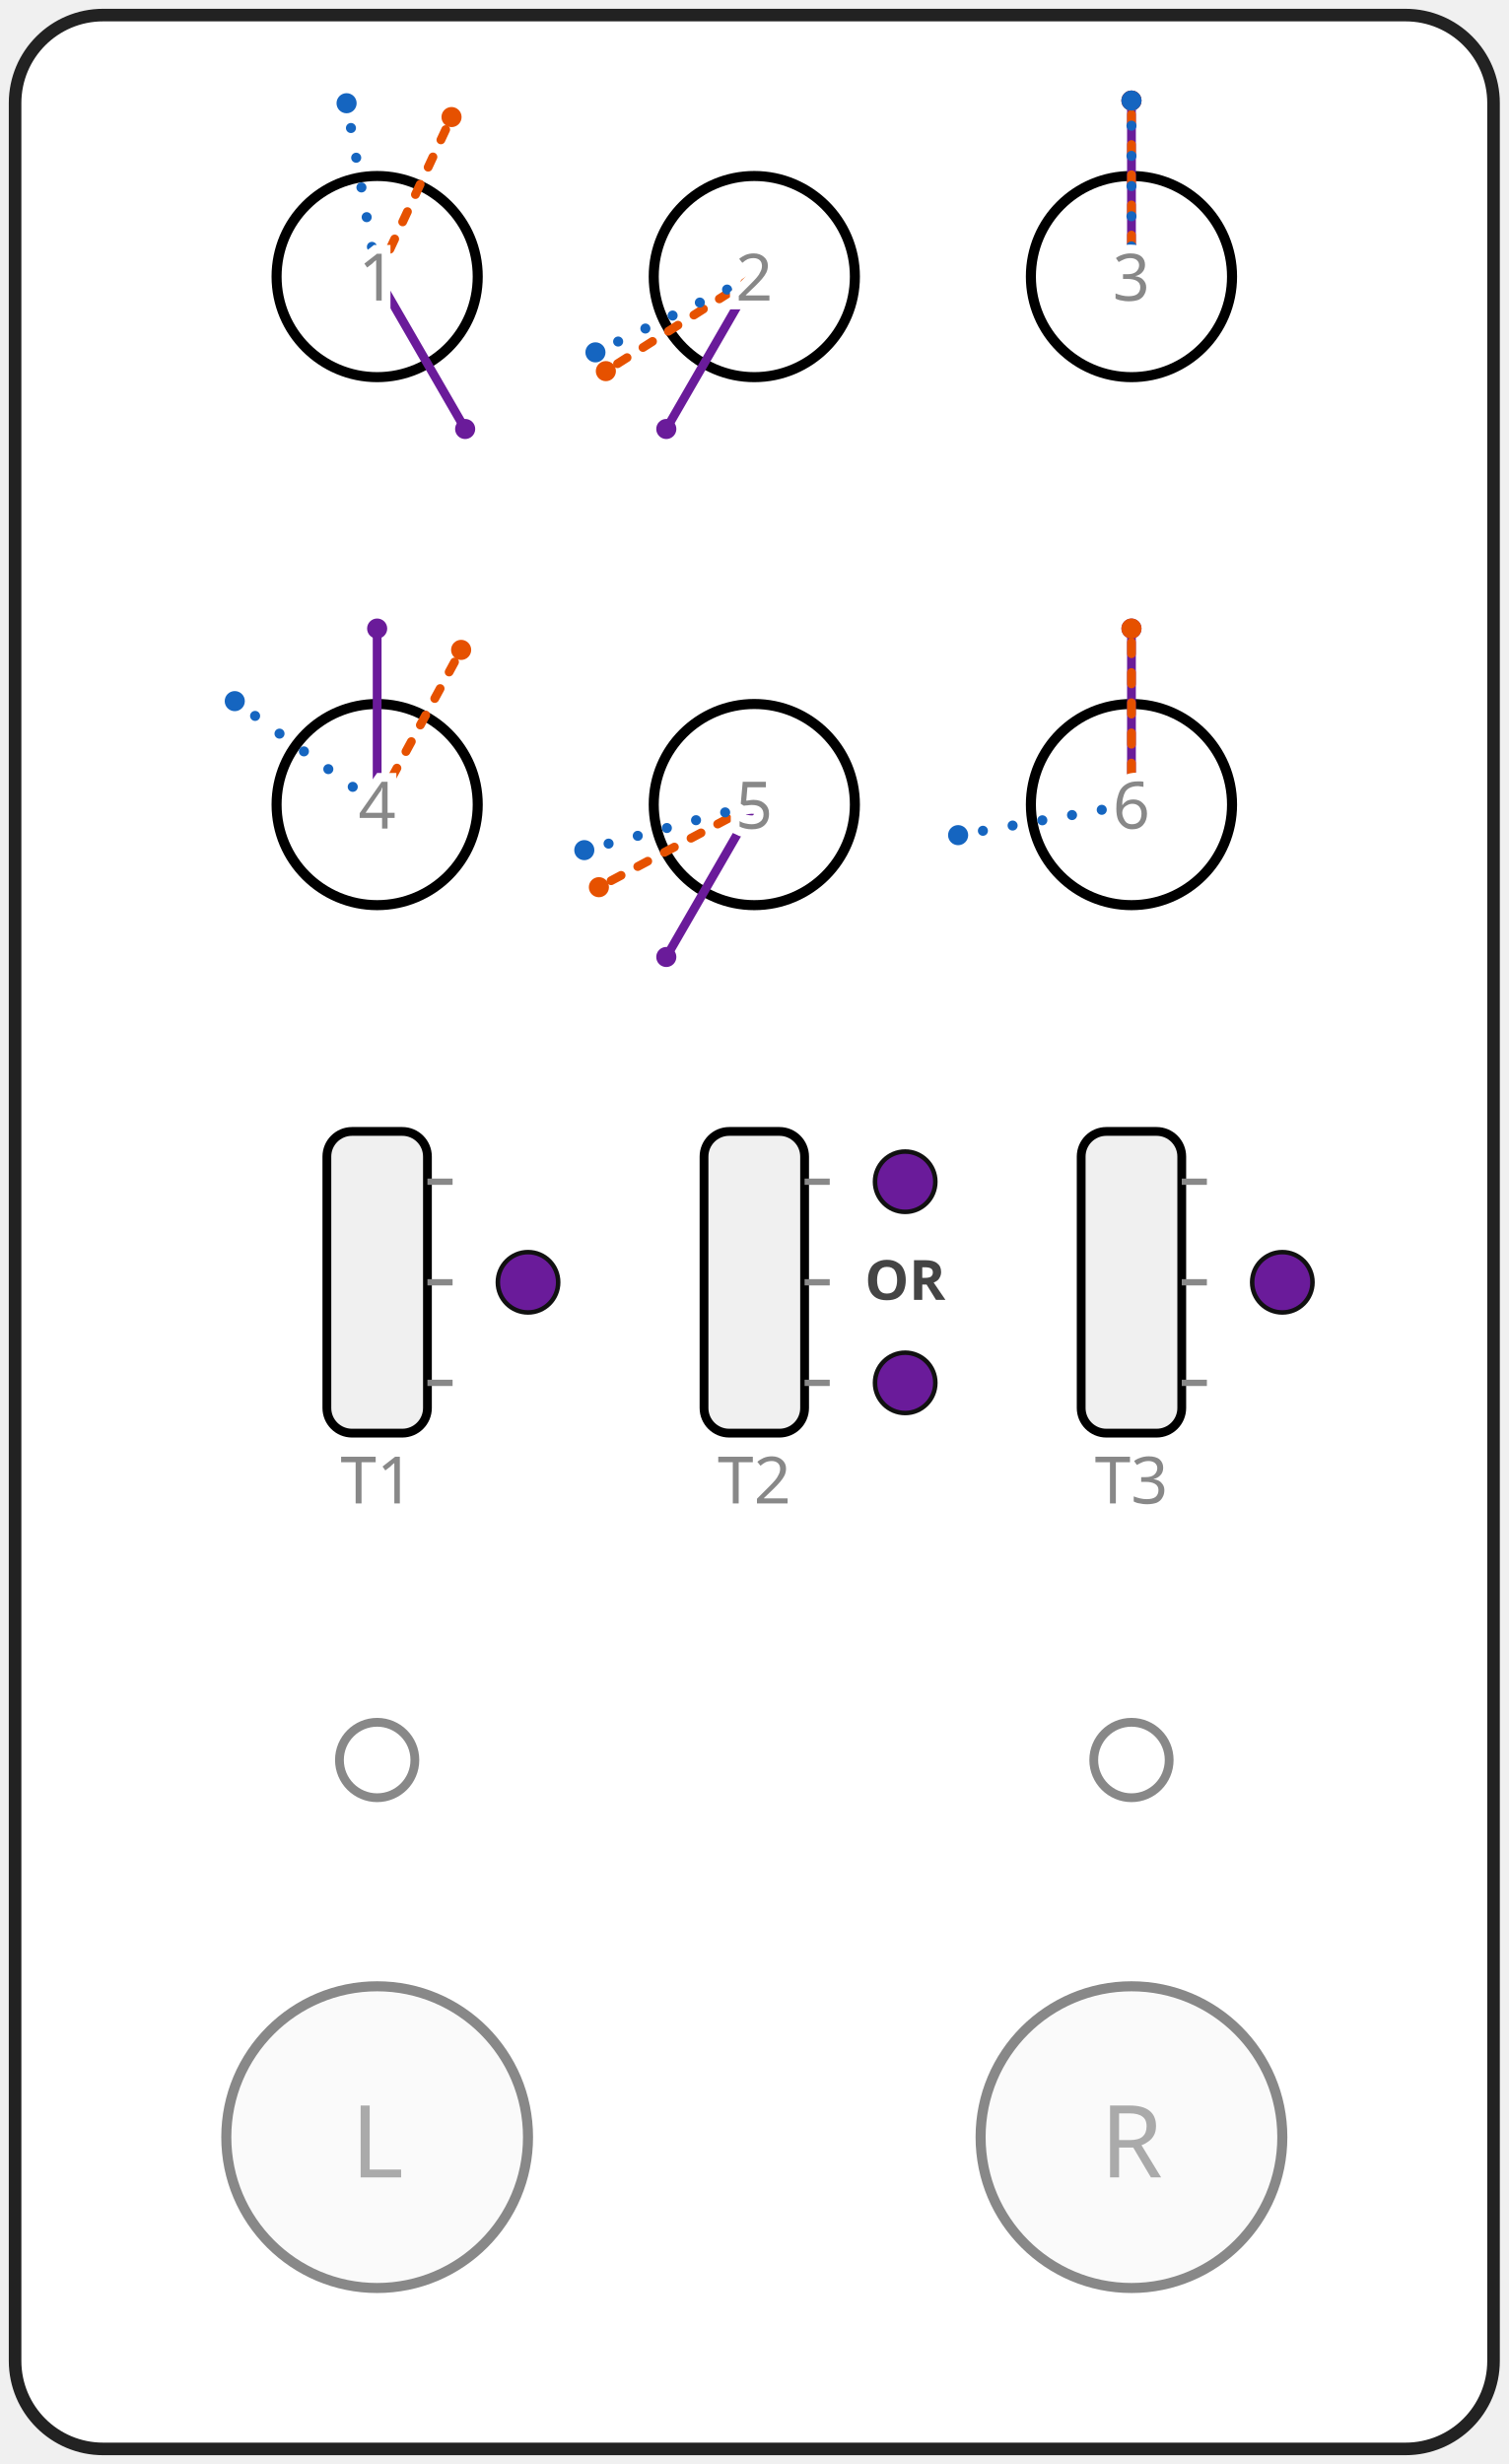
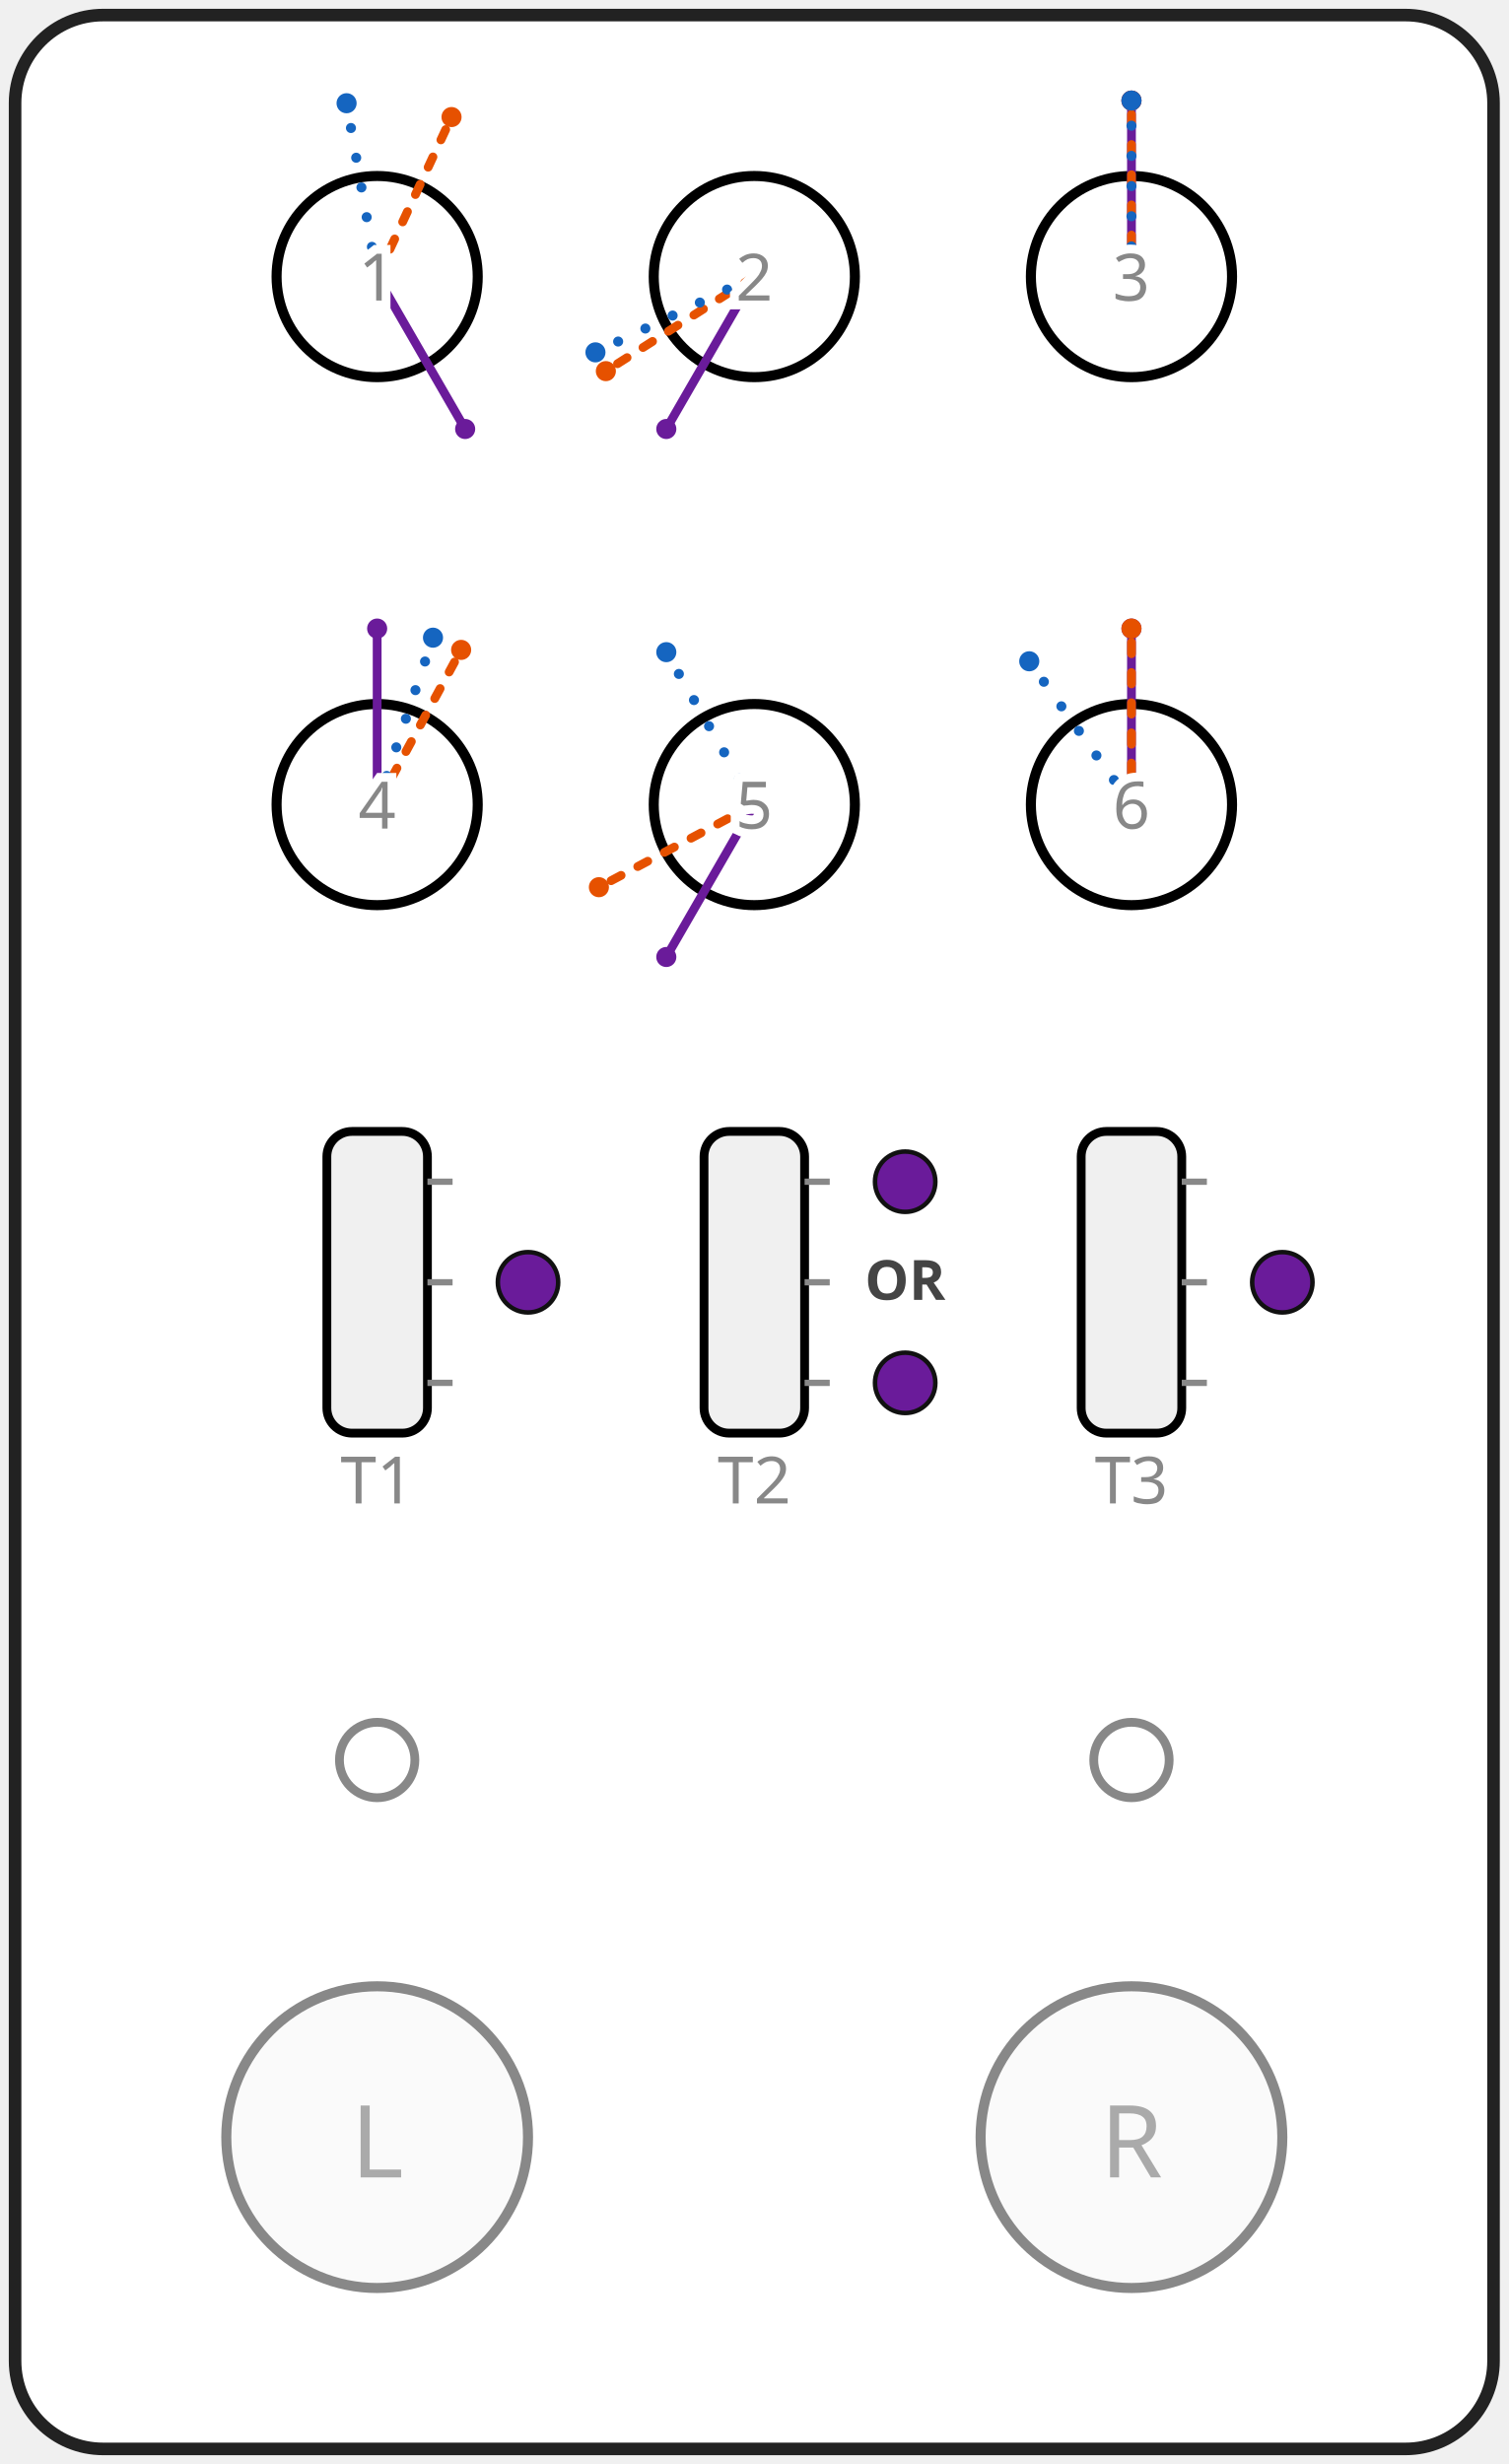
<svg xmlns="http://www.w3.org/2000/svg" viewBox="0 0 60 98" width="60mm" height="98mm">
  <style>text.kn{font-family:sans-serif;font-size:2.6px;text-anchor:middle;fill:#888;stroke:#fff;stroke-width:0.7;paint-order:stroke fill}text.fs{font-family:sans-serif;font-size:4px;text-anchor:middle;fill:#aaa}text.orlab{font-family:sans-serif;font-size:2.2px;font-weight:bold;text-anchor:middle;fill:#444}</style>
  <rect x="0.6" y="0.6" width="58.8" height="96.8" rx="3.5" fill="#fff" stroke="#222" stroke-width="0.5" />
  <g>
    <circle cx="15" cy="11" r="4" fill="#fff" stroke="#000" stroke-width="0.4" />
  </g>
  <line x1="15" y1="11" x2="18.500" y2="17.062" stroke="#6A1B9A" stroke-width="0.35" stroke-linecap="round" />
  <circle cx="18.500" cy="17.062" r="0.4" fill="#6A1B9A" />
  <line x1="15" y1="11" x2="17.958" y2="4.656" stroke="#E65100" stroke-width="0.35" stroke-linecap="round" stroke-dasharray="0.45 0.75" />
  <circle cx="17.958" cy="4.656" r="0.4" fill="#E65100" />
  <line x1="15" y1="11" x2="13.784" y2="4.106" stroke="#1565C0" stroke-width="0.40" stroke-linecap="round" stroke-dasharray="0 1.2" />
  <circle cx="13.784" cy="4.106" r="0.4" fill="#1565C0" />
  <text x="15" y="11.95" class="kn">1</text>
  <g>
    <circle cx="30" cy="11" r="4" fill="#fff" stroke="#000" stroke-width="0.4" />
  </g>
  <line x1="30" y1="11" x2="26.500" y2="17.062" stroke="#6A1B9A" stroke-width="0.35" stroke-linecap="round" />
  <circle cx="26.500" cy="17.062" r="0.4" fill="#6A1B9A" />
  <line x1="30" y1="11" x2="24.096" y2="14.761" stroke="#E65100" stroke-width="0.35" stroke-linecap="round" stroke-dasharray="0.45 0.75" />
  <circle cx="24.096" cy="14.761" r="0.4" fill="#E65100" />
  <line x1="30" y1="11" x2="23.682" y2="14.014" stroke="#1565C0" stroke-width="0.40" stroke-linecap="round" stroke-dasharray="0 1.2" />
  <circle cx="23.682" cy="14.014" r="0.4" fill="#1565C0" />
  <text x="30" y="11.95" class="kn">2</text>
  <g>
    <circle cx="45" cy="11" r="4" fill="#fff" stroke="#000" stroke-width="0.4" />
  </g>
  <line x1="45" y1="11" x2="45.000" y2="4.000" stroke="#6A1B9A" stroke-width="0.35" stroke-linecap="round" />
  <circle cx="45.000" cy="4.000" r="0.4" fill="#6A1B9A" />
  <line x1="45" y1="11" x2="45.000" y2="4.000" stroke="#E65100" stroke-width="0.35" stroke-linecap="round" stroke-dasharray="0.45 0.75" />
  <circle cx="45.000" cy="4.000" r="0.4" fill="#E65100" />
  <line x1="45" y1="11" x2="45.000" y2="4.000" stroke="#1565C0" stroke-width="0.40" stroke-linecap="round" stroke-dasharray="0 1.2" />
  <circle cx="45.000" cy="4.000" r="0.4" fill="#1565C0" />
  <text x="45" y="11.95" class="kn">3</text>
  <g>
    <circle cx="15" cy="32" r="4" fill="#fff" stroke="#000" stroke-width="0.4" />
  </g>
  <line x1="15" y1="32" x2="15.000" y2="25.000" stroke="#6A1B9A" stroke-width="0.35" stroke-linecap="round" />
  <circle cx="15.000" cy="25.000" r="0.4" fill="#6A1B9A" />
  <line x1="15" y1="32" x2="18.340" y2="25.848" stroke="#E65100" stroke-width="0.35" stroke-linecap="round" stroke-dasharray="0.45 0.75" />
  <circle cx="18.340" cy="25.848" r="0.4" fill="#E65100" />
-   <line x1="15" y1="32" x2="9.337" y2="27.886" stroke="#1565C0" stroke-width="0.40" stroke-linecap="round" stroke-dasharray="0 1.2" />
-   <circle cx="9.337" cy="27.886" r="0.4" fill="#1565C0" />
+   <line x1="15" y1="32" x2="17.221" y2="25.362" stroke="#1565C0" stroke-width="0.40" stroke-linecap="round" stroke-dasharray="0 1.2" />
+   <circle cx="17.221" cy="25.362" r="0.4" fill="#1565C0" />
  <text x="15" y="32.95" class="kn">4</text>
  <g>
    <circle cx="30" cy="32" r="4" fill="#fff" stroke="#000" stroke-width="0.4" />
  </g>
  <line x1="30" y1="32" x2="26.500" y2="38.062" stroke="#6A1B9A" stroke-width="0.35" stroke-linecap="round" />
  <circle cx="26.500" cy="38.062" r="0.4" fill="#6A1B9A" />
  <line x1="30" y1="32" x2="23.819" y2="35.286" stroke="#E65100" stroke-width="0.35" stroke-linecap="round" stroke-dasharray="0.45 0.75" />
  <circle cx="23.819" cy="35.286" r="0.4" fill="#E65100" />
-   <line x1="30" y1="32" x2="23.239" y2="33.812" stroke="#1565C0" stroke-width="0.40" stroke-linecap="round" stroke-dasharray="0 1.2" />
-   <circle cx="23.239" cy="33.812" r="0.4" fill="#1565C0" />
+   <line x1="30" y1="32" x2="26.500" y2="25.938" stroke="#1565C0" stroke-width="0.40" stroke-linecap="round" stroke-dasharray="0 1.2" />
+   <circle cx="26.500" cy="25.938" r="0.4" fill="#1565C0" />
  <text x="30" y="32.95" class="kn">5</text>
  <g>
    <circle cx="45" cy="32" r="4" fill="#fff" stroke="#000" stroke-width="0.4" />
  </g>
  <line x1="45" y1="32" x2="45.000" y2="25.000" stroke="#6A1B9A" stroke-width="0.35" stroke-linecap="round" />
  <circle cx="45.000" cy="25.000" r="0.4" fill="#6A1B9A" />
  <line x1="45" y1="32" x2="45.000" y2="25.000" stroke="#E65100" stroke-width="0.35" stroke-linecap="round" stroke-dasharray="0.45 0.75" />
  <circle cx="45.000" cy="25.000" r="0.4" fill="#E65100" />
-   <line x1="45" y1="32" x2="38.106" y2="33.216" stroke="#1565C0" stroke-width="0.40" stroke-linecap="round" stroke-dasharray="0 1.2" />
-   <circle cx="38.106" cy="33.216" r="0.4" fill="#1565C0" />
+   <line x1="45" y1="32" x2="40.935" y2="26.301" stroke="#1565C0" stroke-width="0.40" stroke-linecap="round" stroke-dasharray="0 1.2" />
+   <circle cx="40.935" cy="26.301" r="0.4" fill="#1565C0" />
  <text x="45" y="32.95" class="kn">6</text>
  <rect x="13" y="45" width="4" height="12" rx="1" fill="#f0f0f0" stroke="#000" stroke-width="0.35" />
  <line x1="17" y1="47" x2="18" y2="47" stroke="#888" stroke-width="0.25" />
  <line x1="17" y1="51" x2="18" y2="51" stroke="#888" stroke-width="0.25" />
  <line x1="17" y1="55" x2="18" y2="55" stroke="#888" stroke-width="0.25" />
  <text x="15" y="59.8" class="kn">T1</text>
  <circle cx="21.000" cy="51.000" r="1.20" fill="#6A1B9A" stroke="#111" stroke-width="0.18" />
  <rect x="28" y="45" width="4" height="12" rx="1" fill="#f0f0f0" stroke="#000" stroke-width="0.35" />
  <line x1="32" y1="47" x2="33" y2="47" stroke="#888" stroke-width="0.25" />
  <line x1="32" y1="51" x2="33" y2="51" stroke="#888" stroke-width="0.25" />
  <line x1="32" y1="55" x2="33" y2="55" stroke="#888" stroke-width="0.25" />
  <text x="30" y="59.8" class="kn">T2</text>
  <circle cx="36.000" cy="47.000" r="1.20" fill="#6A1B9A" stroke="#111" stroke-width="0.18" />
  <circle cx="36.000" cy="55.000" r="1.20" fill="#6A1B9A" stroke="#111" stroke-width="0.18" />
  <text x="36.00" y="51.70" class="orlab">OR</text>
  <rect x="43" y="45" width="4" height="12" rx="1" fill="#f0f0f0" stroke="#000" stroke-width="0.35" />
  <line x1="47" y1="47" x2="48" y2="47" stroke="#888" stroke-width="0.25" />
  <line x1="47" y1="51" x2="48" y2="51" stroke="#888" stroke-width="0.25" />
  <line x1="47" y1="55" x2="48" y2="55" stroke="#888" stroke-width="0.25" />
  <text x="45" y="59.8" class="kn">T3</text>
  <circle cx="51.000" cy="51.000" r="1.20" fill="#6A1B9A" stroke="#111" stroke-width="0.18" />
  <circle cx="15" cy="70" r="1.5" fill="#fff" stroke="#888" stroke-width="0.35" />
  <circle cx="45" cy="70" r="1.5" fill="#fff" stroke="#888" stroke-width="0.35" />
  <circle cx="15" cy="85" r="6" fill="#fafafa" stroke="#888" stroke-width="0.4" />
  <text x="15" y="86.6" class="fs">L</text>
  <circle cx="45" cy="85" r="6" fill="#fafafa" stroke="#888" stroke-width="0.4" />
  <text x="45" y="86.6" class="fs">R</text>
</svg>
